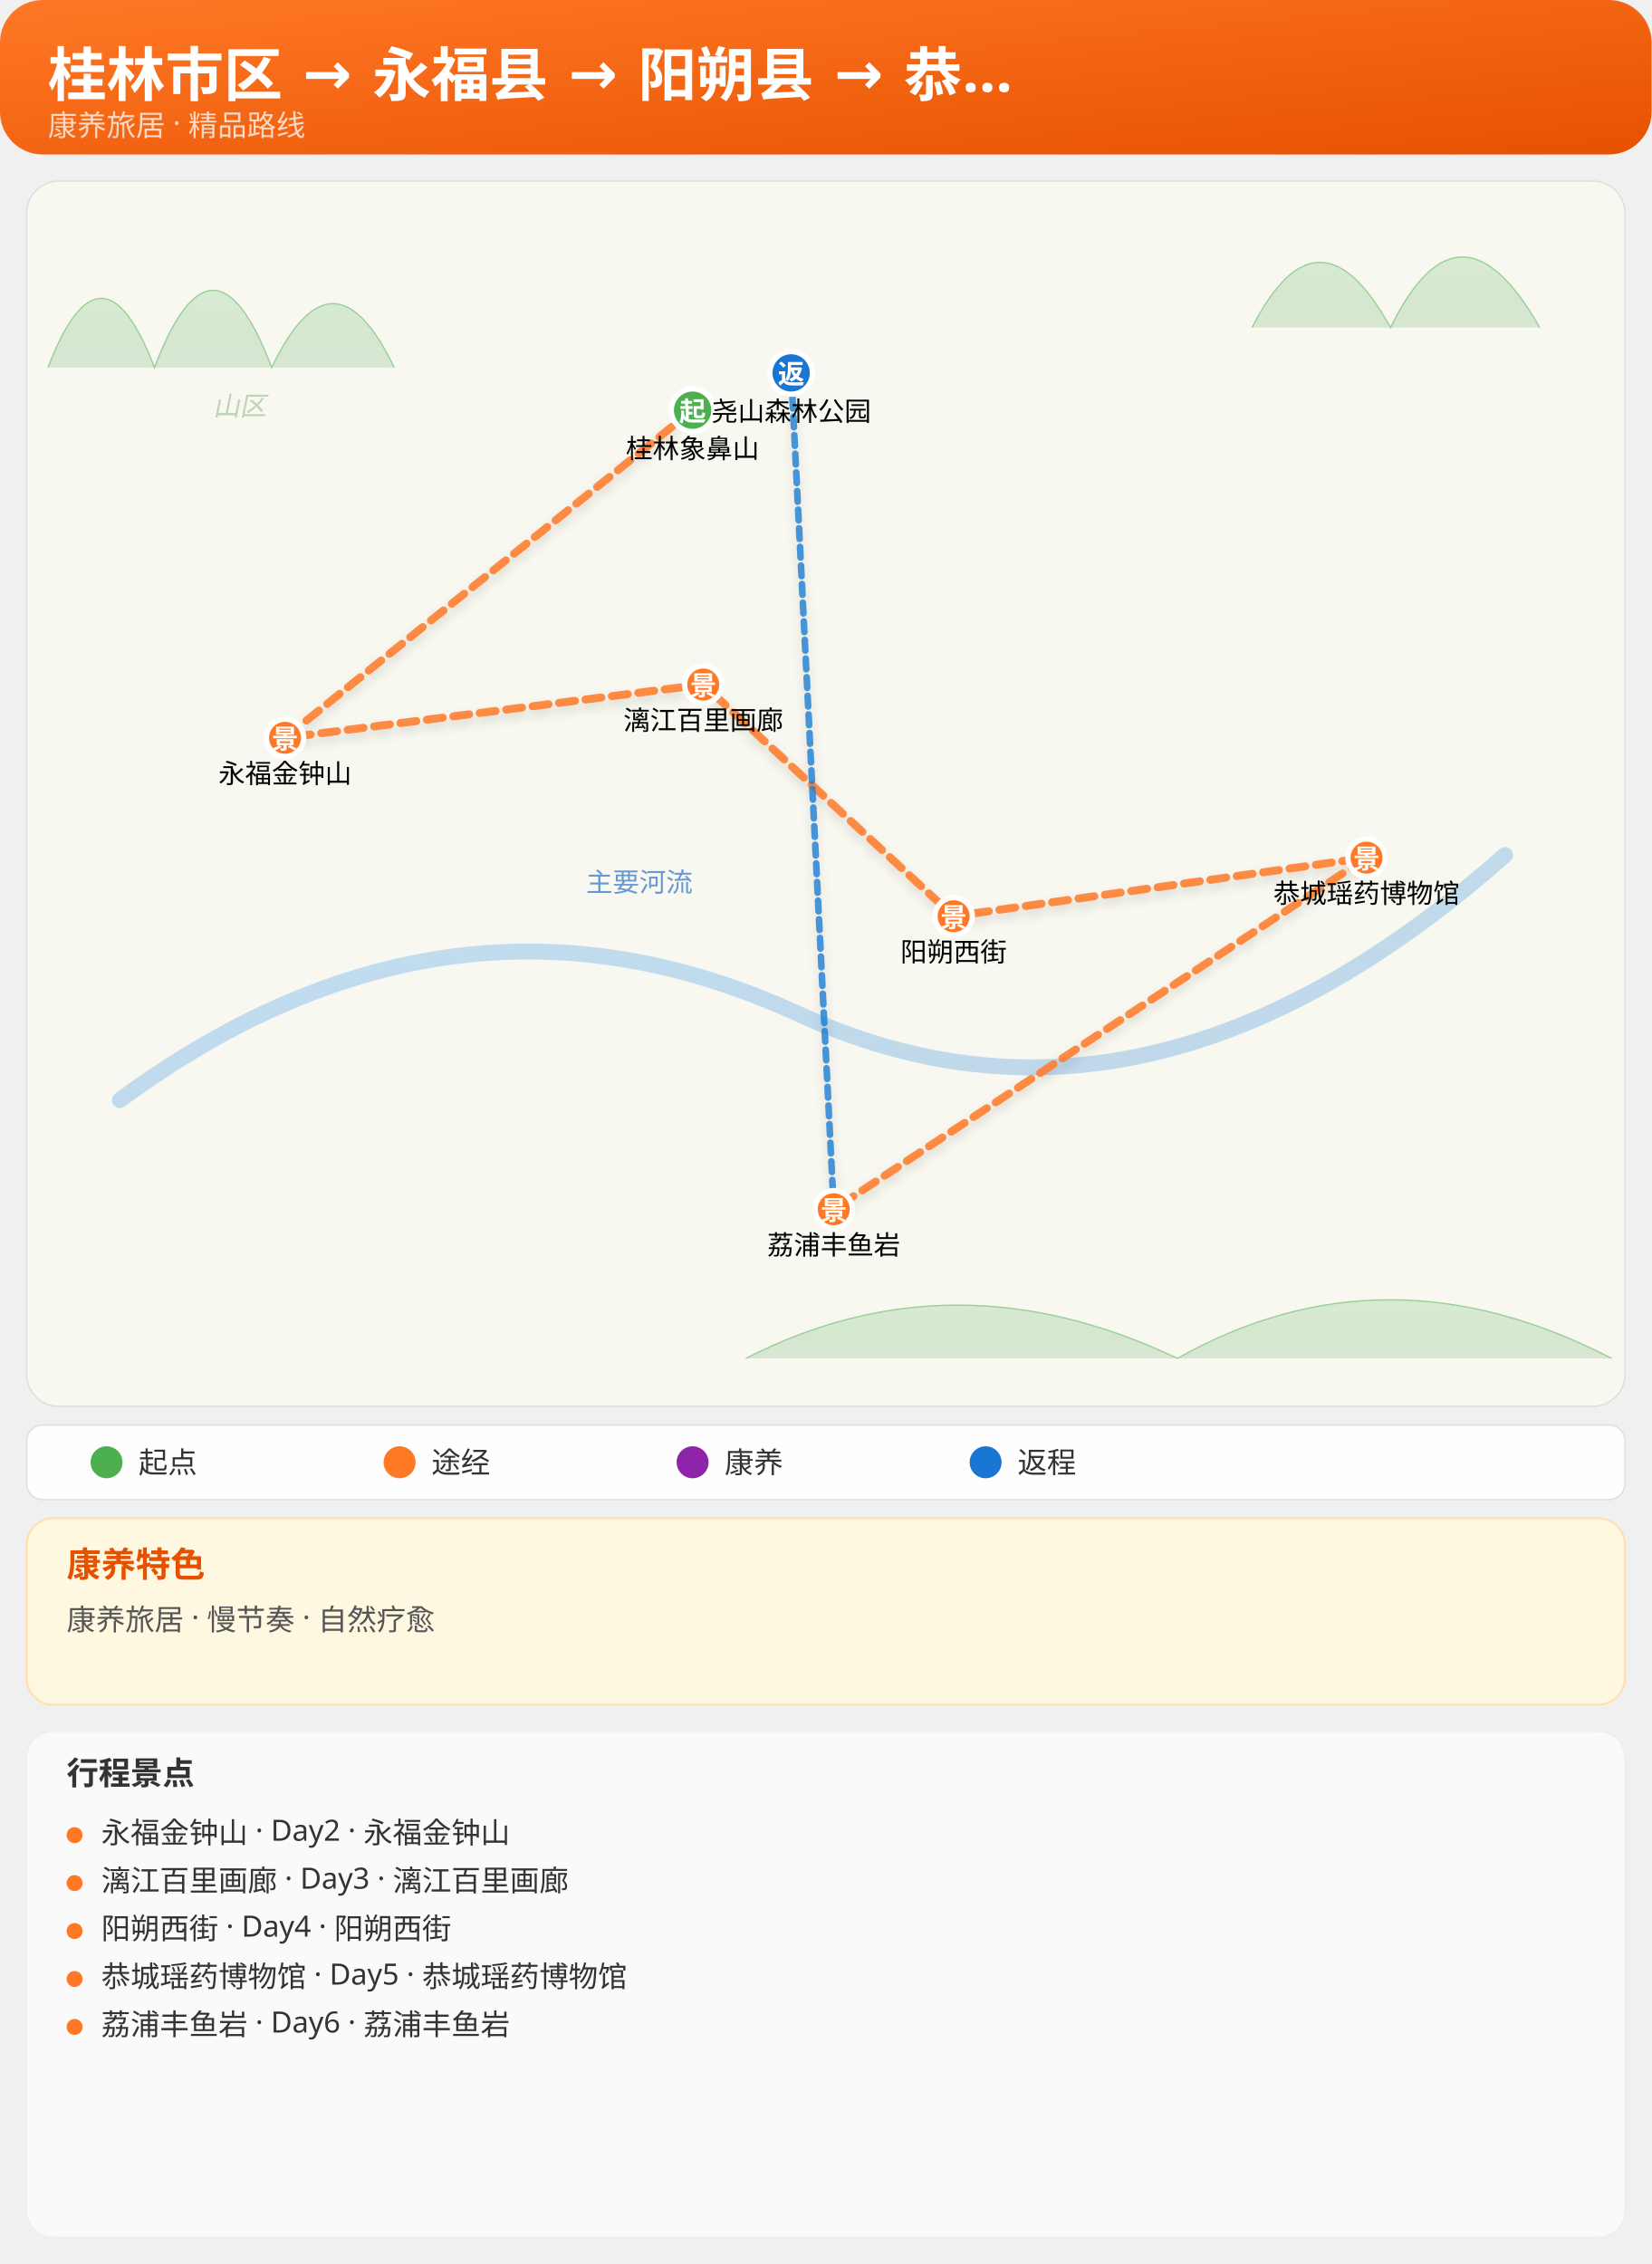
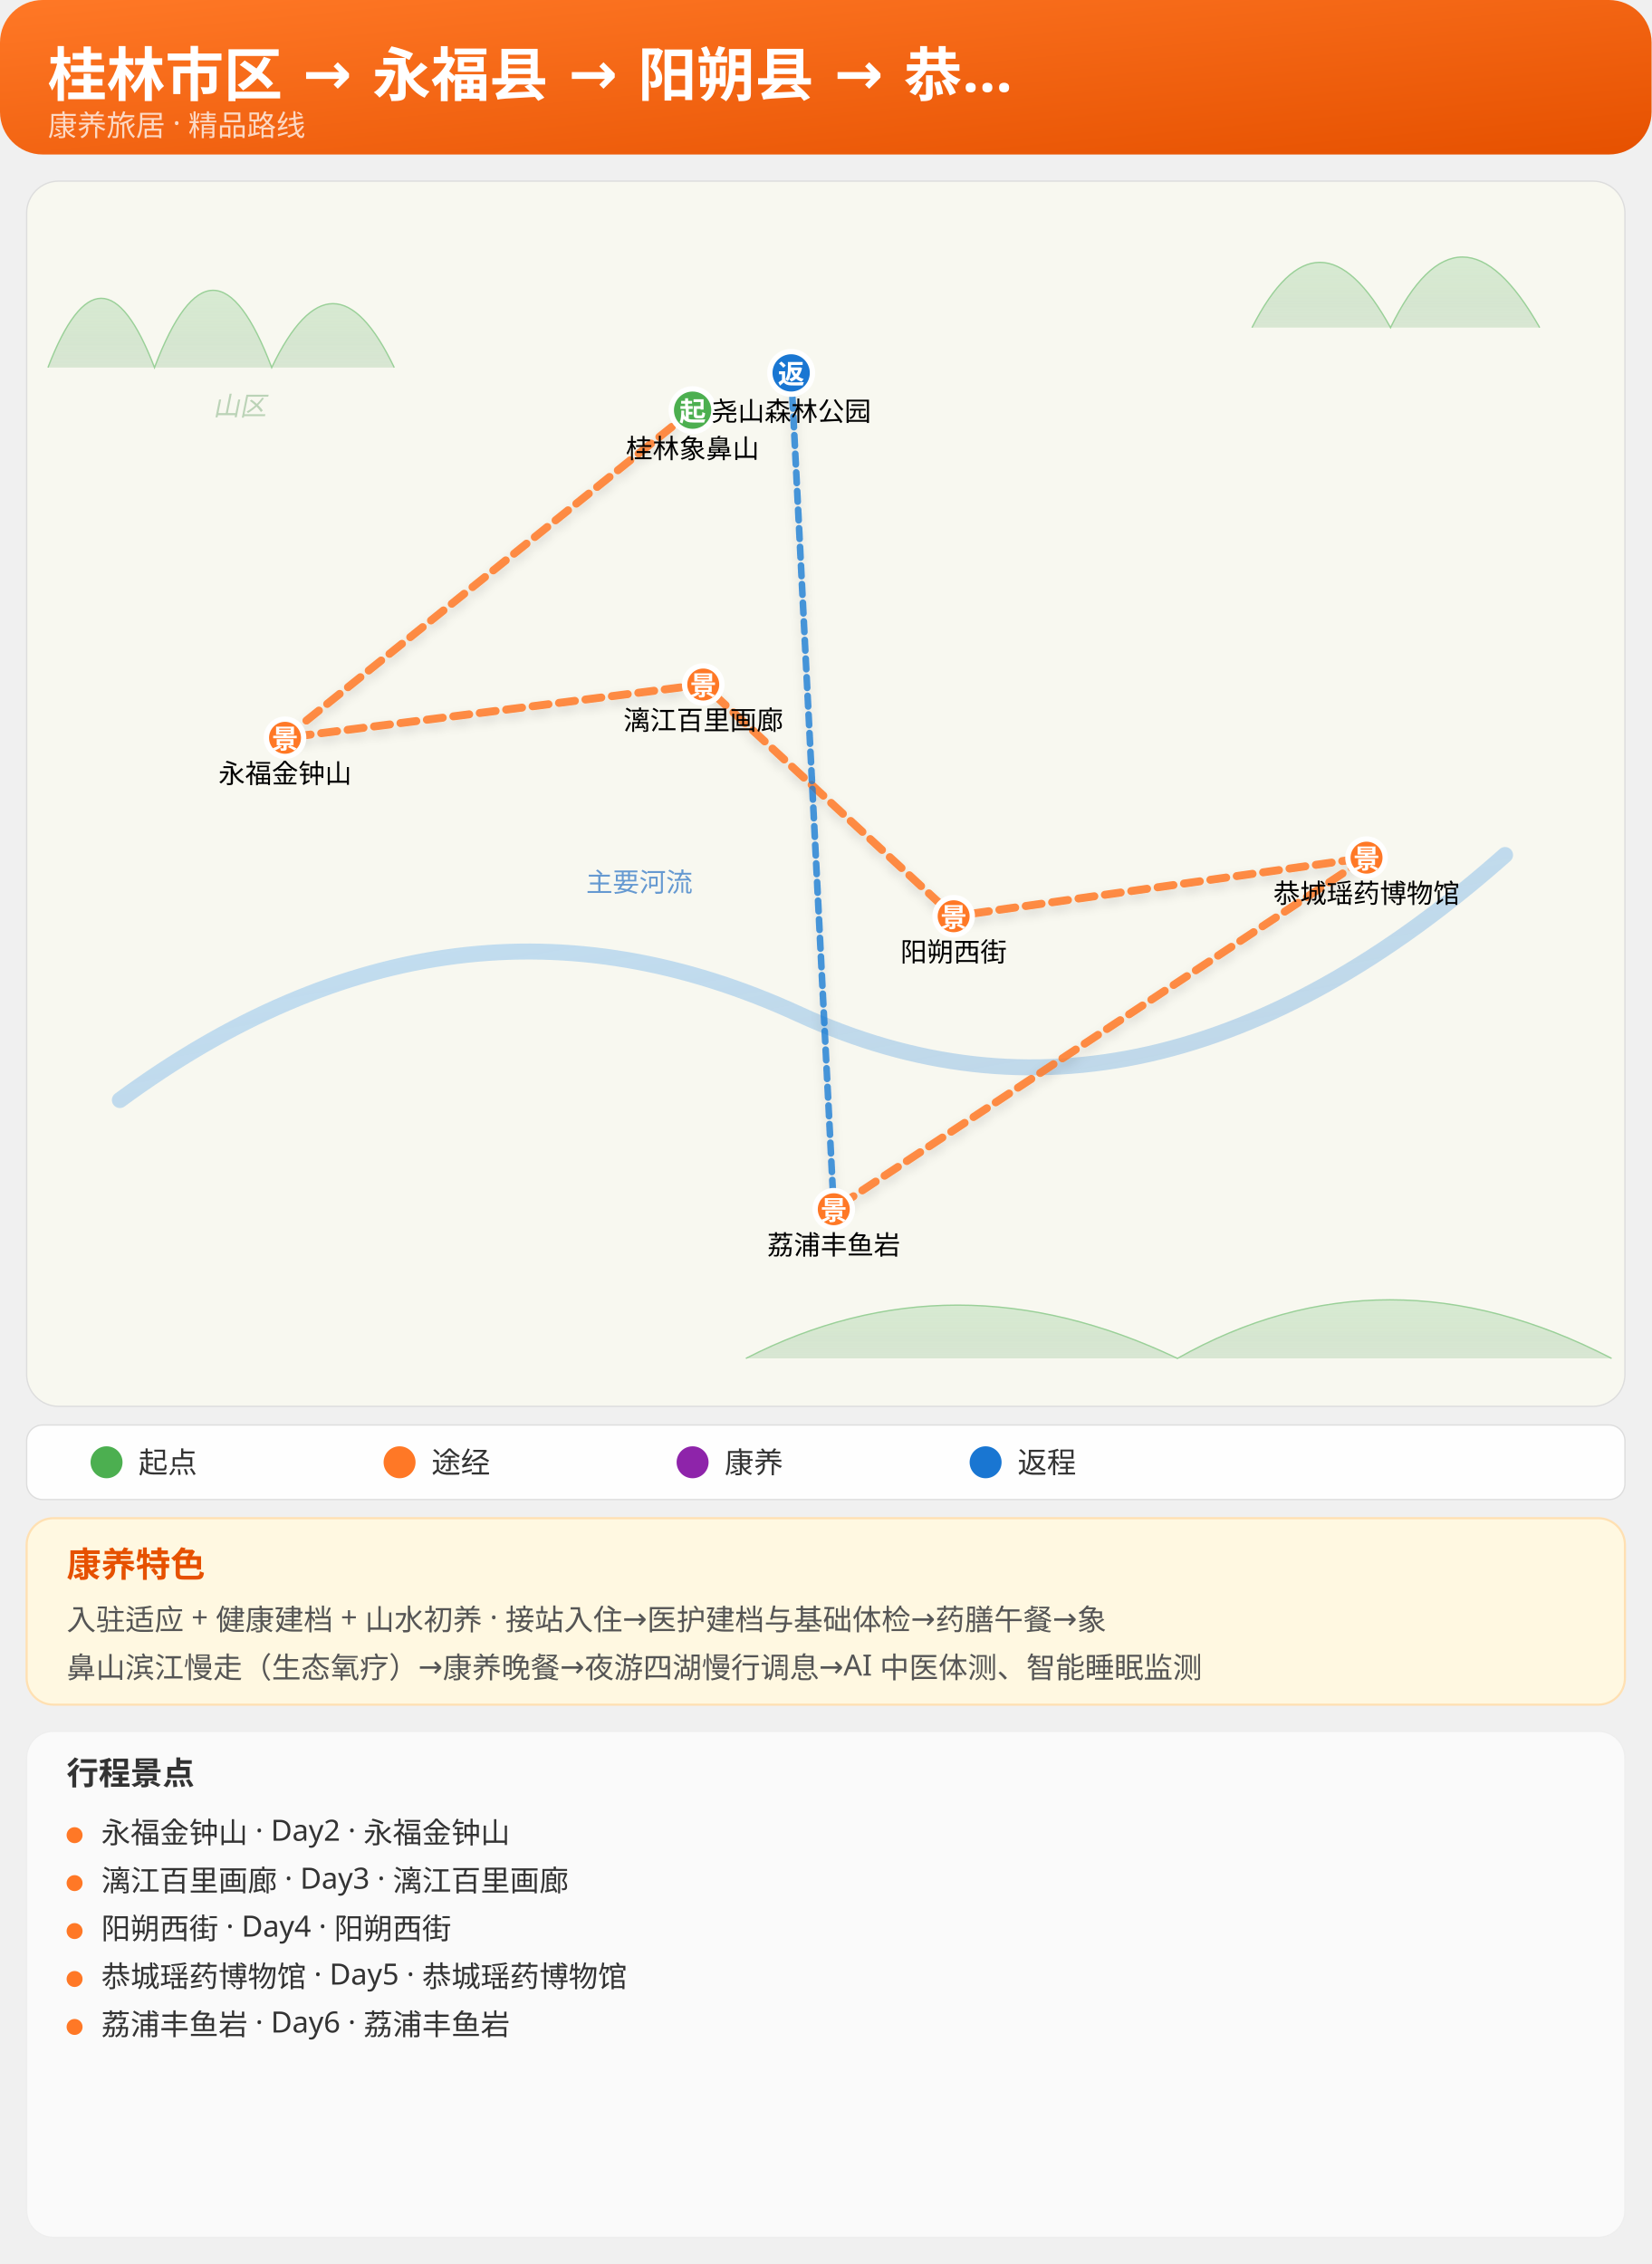
<svg xmlns="http://www.w3.org/2000/svg" viewBox="0 0 620 850" data-route-id="gx_excel_01" data-version="standard" data-route-name="桂林市区 → 永福县 → 阳朔县 → 恭城瑶族自治县 → 荔浦市" data-center-lat="24.8945" data-center-lng="110.3900" style="width:100%;max-width:620px;background:linear-gradient(180deg,#F5F0E8 0%,#E8F4E8 100%);border-radius:16px;font-family:'PingFang SC','Microsoft YaHei',sans-serif">
  <defs>
    <linearGradient id="boundaryGrad" x1="0" y1="0" x2="1" y2="1">
      <stop offset="0%" stop-color="#E8F5E9" stop-opacity="0.95" />
      <stop offset="100%" stop-color="#C8E6C9" stop-opacity="0.8" />
    </linearGradient>
    <linearGradient id="riverGrad" x1="0" y1="0" x2="1" y2="1">
      <stop offset="0%" stop-color="#64B5F6" stop-opacity="0.7" />
      <stop offset="100%" stop-color="#1976D2" stop-opacity="0.5" />
    </linearGradient>
    <linearGradient id="hillGrad" x1="0" y1="0" x2="0" y2="1">
      <stop offset="0%" stop-color="#81C784" stop-opacity="0.5" />
      <stop offset="100%" stop-color="#388E3C" stop-opacity="0.3" />
    </linearGradient>
    <linearGradient id="heroGrad" x1="0" y1="0" x2="1" y2="1">
      <stop offset="0%" stop-color="#FF7826" />
      <stop offset="100%" stop-color="#E65100" />
    </linearGradient>
    <filter id="shadow">
      <feDropShadow dx="0" dy="2" stdDeviation="2" flood-color="#000" flood-opacity="0.15" />
    </filter>
  </defs>
  <rect x="0" y="0" width="620" height="58" rx="16" fill="url(#heroGrad)" />
  <text x="18" y="36" fill="#fff" font-size="22" font-weight="bold">桂林市区 → 永福县 → 阳朔县 → 恭…</text>
  <text x="18" y="51" fill="rgba(255,255,255,0.75)" font-size="11">康养旅居 · 精品路线</text>
  <rect x="10" y="68" width="600" height="460" rx="12" fill="#F8F8F0" stroke="#DDD" stroke-width="0.5" />
  <g class="mountains" opacity="0.55">
    <path d="M18,138 Q38,86 58,138 Q80,80 102,138 Q125,90 148,138" fill="url(#hillGrad)" stroke="#4CAF50" stroke-width="0.5" />
    <path d="M470,123 Q495,74 522,123 Q548,70 578,123" fill="url(#hillGrad)" stroke="#4CAF50" stroke-width="0.5" />
    <path d="M280,510 Q358,470 442,510 Q520,466 605,510" fill="url(#hillGrad)" stroke="#4CAF50" stroke-width="0.5" />
    <text x="80" y="156" fill="#2E7D32" font-size="10" opacity="0.55" font-style="italic">山区</text>
  </g>
  <g class="rivers">
    <path d="M45,413 Q170,321 300,380.8 T565,321" fill="none" stroke="url(#riverGrad)" stroke-width="6" stroke-linecap="round" opacity="0.5" />
    <text x="220" y="334.8" fill="#1565C0" font-size="10" opacity="0.65">主要河流</text>
  </g>
  <g class="route-paths" filter="url(#shadow)">
    <path d="M 260 154 L 107 277 L 264 257 L 358 344 L 513 322 L 313 454" fill="none" stroke="#FF7826" stroke-width="3" stroke-dasharray="6 4" stroke-linecap="round" stroke-linejoin="round" opacity="0.85" />
    <path d="M 313 454 L 297 140" fill="none" stroke="#1976D2" stroke-width="2.5" stroke-dasharray="4 3" stroke-linecap="round" stroke-linejoin="round" opacity="0.75" />
  </g>
  <g class="markers">
-     <g class="route-marker" style="cursor:pointer" data-type="arrival" data-day="Day1" data-name="桂林象鼻山" data-plan="桂林象鼻山" data-lat="25.2736" data-lng="110.2923" data-spot-desc="桂林象鼻山" transform="translate(260,154)">
+     <g class="route-marker" style="cursor:pointer" data-type="arrival" data-day="Day1" data-name="桂林象鼻山" data-plan="桂林象鼻山" data-lat="25.2736" data-lng="110.2923" data-spot-desc="入驻适应 + 健康建档 + 山水初养 · 接站入住→医护建档与基础体检→药膳午餐→象鼻山滨江慢走（生态氧疗）→康养晚餐→夜游四湖慢行调息→AI 中医体测、智能睡眠监测" transform="translate(260,154)">
      <circle r="8" fill="#4CAF50" stroke="#fff" stroke-width="2" />
      <text text-anchor="middle" dy="4" fill="#fff" font-size="10" font-weight="bold">起</text>
      <text y="18" text-anchor="middle" font-size="10" fill="#000" font-family="sans-serif">桂林象鼻山</text>
    </g>
-     <g class="route-marker" style="cursor:pointer" data-type="spot" data-day="Day2" data-name="永福金钟山" data-plan="永福金钟山" data-lat="24.95" data-lng="109.95" data-spot-desc="永福金钟山" transform="translate(107,277)">
+     <g class="route-marker" style="cursor:pointer" data-type="spot" data-day="Day2" data-name="永福金钟山" data-plan="永福金钟山" data-lat="24.95" data-lng="109.95" data-spot-desc="福寿文化 + 森林氧疗 + 脾胃调理 · 晨间八段锦→康养早餐→永福金钟山森林康养（高负氧环境静养）→长寿药膳午餐→永福福寿文化体验→返程桂林基地→药膳晚餐 + 瑶药足浴理疗" transform="translate(107,277)">
      <circle r="7" fill="#FF7826" stroke="#fff" stroke-width="2" />
      <text text-anchor="middle" dy="4" fill="#fff" font-size="10" font-weight="bold">景</text>
      <text y="17" text-anchor="middle" font-size="10" fill="#000" font-family="sans-serif">永福金钟山</text>
    </g>
-     <g class="route-marker" style="cursor:pointer" data-type="spot" data-day="Day3" data-name="漓江百里画廊" data-plan="漓江百里画廊" data-lat="25" data-lng="110.29" data-spot-desc="漓江百里画廊" transform="translate(264,257)">
+     <g class="route-marker" style="cursor:pointer" data-type="spot" data-day="Day3" data-name="漓江百里画廊" data-plan="漓江百里画廊" data-lat="25" data-lng="110.29" data-spot-desc="漓江氧疗 + 非遗养心 + 经络舒缓 · 康养早餐→乘船游览漓江（静坐调息、山水氧疗）→午休休整→田园休憩 + 非遗山水扇手绘→药膳晚餐→瑶药足浴理疗" transform="translate(264,257)">
      <circle r="7" fill="#FF7826" stroke="#fff" stroke-width="2" />
      <text text-anchor="middle" dy="4" fill="#fff" font-size="10" font-weight="bold">景</text>
      <text y="17" text-anchor="middle" font-size="10" fill="#000" font-family="sans-serif">漓江百里画廊</text>
    </g>
-     <g class="route-marker" style="cursor:pointer" data-type="spot" data-day="Day4" data-name="阳朔西街" data-plan="阳朔西街" data-lat="24.7739" data-lng="110.494" data-spot-desc="阳朔西街" transform="translate(358,344)">
+     <g class="route-marker" style="cursor:pointer" data-type="spot" data-day="Day4" data-name="阳朔西街" data-plan="阳朔西街" data-lat="24.7739" data-lng="110.494" data-spot-desc="瑶药康养 + 民俗养心 + 气血调理 · 晨间太极晨练→康养早餐→恭城瑶药博物馆体验→油茶制作非遗体验→长寿药膳午餐→红岩村生态慢游→返程阳朔基地→药膳晚餐 + 瑶药泡浴" transform="translate(358,344)">
      <circle r="7" fill="#FF7826" stroke="#fff" stroke-width="2" />
      <text text-anchor="middle" dy="4" fill="#fff" font-size="10" font-weight="bold">景</text>
      <text y="17" text-anchor="middle" font-size="10" fill="#000" font-family="sans-serif">阳朔西街</text>
    </g>
-     <g class="route-marker" style="cursor:pointer" data-type="spot" data-day="Day5" data-name="恭城瑶药博物馆" data-plan="恭城瑶药博物馆" data-lat="24.833" data-lng="110.83" data-spot-desc="恭城瑶药博物馆" transform="translate(513,322)">
+     <g class="route-marker" style="cursor:pointer" data-type="spot" data-day="Day5" data-name="恭城瑶药博物馆" data-plan="恭城瑶药博物馆" data-lat="24.833" data-lng="110.83" data-spot-desc="山水康养 + 民俗体验 + 固本培元 · 康养早餐 + 健康复盘→荔浦丰鱼岩溶洞康养（恒温环境静养）→长寿药膳午餐→荔浦芋非遗文化体验→返程阳朔基地→分区温泉理疗→自由静养" transform="translate(513,322)">
      <circle r="7" fill="#FF7826" stroke="#fff" stroke-width="2" />
      <text text-anchor="middle" dy="4" fill="#fff" font-size="10" font-weight="bold">景</text>
      <text y="17" text-anchor="middle" font-size="10" fill="#000" font-family="sans-serif">恭城瑶药博物馆</text>
    </g>
-     <g class="route-marker" style="cursor:pointer" data-type="spot" data-day="Day6" data-name="荔浦丰鱼岩" data-plan="荔浦丰鱼岩" data-lat="24.489" data-lng="110.397" data-spot-desc="荔浦丰鱼岩" transform="translate(313,454)">
+     <g class="route-marker" style="cursor:pointer" data-type="spot" data-day="Day6" data-name="荔浦丰鱼岩" data-plan="荔浦丰鱼岩" data-lat="24.489" data-lng="110.397" data-spot-desc="深度森林疗愈 + 康养知识学习 · 康养早餐 + 养生科普→尧山森林徒步（天然氧吧深度疗愈）→原生态午餐→康养研学 + 专业深度理疗→收官温补晚餐" transform="translate(313,454)">
      <circle r="7" fill="#FF7826" stroke="#fff" stroke-width="2" />
      <text text-anchor="middle" dy="4" fill="#fff" font-size="10" font-weight="bold">景</text>
      <text y="17" text-anchor="middle" font-size="10" fill="#000" font-family="sans-serif">荔浦丰鱼岩</text>
    </g>
-     <g class="route-marker" style="cursor:pointer" data-type="departure" data-day="Day7" data-name="尧山森林公园" data-plan="尧山森林公园" data-lat="25.3" data-lng="110.35" data-spot-desc="尧山森林公园" transform="translate(297,140)">
+     <g class="route-marker" style="cursor:pointer" data-type="departure" data-day="Day7" data-name="尧山森林公园" data-plan="尧山森林公园" data-lat="25.3" data-lng="110.35" data-spot-desc="康养复盘 + 居家养生指导 + 返程 · 药膳早餐→健康数据复盘 + 居家养生指导→结业午餐 + 退房→专属接驳返程" transform="translate(297,140)">
      <circle r="8" fill="#1976D2" stroke="#fff" stroke-width="2" />
      <text text-anchor="middle" dy="4" fill="#fff" font-size="10" font-weight="bold">返</text>
      <text y="18" text-anchor="middle" font-size="10" fill="#000" font-family="sans-serif">尧山森林公园</text>
    </g>
  </g>
  <g class="legend" transform="translate(10, 535)">
    <rect width="600" height="28" rx="6" fill="rgba(255,255,255,0.92)" stroke="#ddd" stroke-width="0.5" />
    <circle cx="30" cy="14" r="6" fill="#4CAF50" />
    <text x="42" y="18" font-size="11" fill="#333">起点</text>
    <circle cx="140" cy="14" r="6" fill="#FF7826" />
    <text x="152" y="18" font-size="11" fill="#333">途经</text>
    <circle cx="250" cy="14" r="6" fill="#8E24AA" />
    <text x="262" y="18" font-size="11" fill="#333">康养</text>
    <circle cx="360" cy="14" r="6" fill="#1976D2" />
    <text x="372" y="18" font-size="11" fill="#333">返程</text>
  </g>
  <g class="wellness-info" transform="translate(10, 570)">
    <rect width="600" height="70" rx="10" fill="#FFF8E1" stroke="#FFE0B2" stroke-width="0.8" />
    <text x="15" y="22" fill="#E65100" font-size="13" font-weight="bold">康养特色</text>
-     <text x="15" y="42" fill="#555" font-size="11">康养旅居 · 慢节奏 · 自然疗愈</text>
+     <text x="15" y="42" fill="#555" font-size="11">入驻适应 + 健康建档 + 山水初养 · 接站入住→医护建档与基础体检→药膳午餐→象</text>
+     <text x="15" y="60" fill="#555" font-size="11">鼻山滨江慢走（生态氧疗）→康养晚餐→夜游四湖慢行调息→AI 中医体测、智能睡眠监测 </text>
  </g>
  <g class="spot-list" transform="translate(10, 650)">
    <rect width="600" height="190" rx="10" fill="#FAFAFA" stroke="#EEE" stroke-width="0.5" />
    <text x="15" y="20" fill="#333" font-size="12" font-weight="bold">行程景点</text>
-     <g class="spot-item" data-name="永福金钟山" data-day="Day2" data-spot-desc="">
+     <g class="spot-item" data-name="永福金钟山" data-day="Day2" data-spot-desc="福寿文化 + 森林氧疗 + 脾胃调理 · 晨间八段锦→康养早餐→永福金钟山森林康养（高负氧环境静养）→长寿药膳午餐→永福福寿文化体验→返程桂林基地→药膳晚餐 + 瑶药足浴理疗">
      <circle cx="18" cy="39" r="3" fill="#FF7826" />
      <text x="28" y="42" fill="#333" font-size="11">永福金钟山 · Day2 · 永福金钟山</text>
    </g>
-     <g class="spot-item" data-name="漓江百里画廊" data-day="Day3" data-spot-desc="">
+     <g class="spot-item" data-name="漓江百里画廊" data-day="Day3" data-spot-desc="漓江氧疗 + 非遗养心 + 经络舒缓 · 康养早餐→乘船游览漓江（静坐调息、山水氧疗）→午休休整→田园休憩 + 非遗山水扇手绘→药膳晚餐→瑶药足浴理疗">
      <circle cx="18" cy="57" r="3" fill="#FF7826" />
      <text x="28" y="60" fill="#333" font-size="11">漓江百里画廊 · Day3 · 漓江百里画廊</text>
    </g>
-     <g class="spot-item" data-name="阳朔西街" data-day="Day4" data-spot-desc="">
+     <g class="spot-item" data-name="阳朔西街" data-day="Day4" data-spot-desc="瑶药康养 + 民俗养心 + 气血调理 · 晨间太极晨练→康养早餐→恭城瑶药博物馆体验→油茶制作非遗体验→长寿药膳午餐→红岩村生态慢游→返程阳朔基地→药膳晚餐 + 瑶药泡浴">
      <circle cx="18" cy="75" r="3" fill="#FF7826" />
      <text x="28" y="78" fill="#333" font-size="11">阳朔西街 · Day4 · 阳朔西街</text>
    </g>
-     <g class="spot-item" data-name="恭城瑶药博物馆" data-day="Day5" data-spot-desc="">
+     <g class="spot-item" data-name="恭城瑶药博物馆" data-day="Day5" data-spot-desc="山水康养 + 民俗体验 + 固本培元 · 康养早餐 + 健康复盘→荔浦丰鱼岩溶洞康养（恒温环境静养）→长寿药膳午餐→荔浦芋非遗文化体验→返程阳朔基地→分区温泉理疗→自由静养">
      <circle cx="18" cy="93" r="3" fill="#FF7826" />
      <text x="28" y="96" fill="#333" font-size="11">恭城瑶药博物馆 · Day5 · 恭城瑶药博物馆</text>
    </g>
-     <g class="spot-item" data-name="荔浦丰鱼岩" data-day="Day6" data-spot-desc="">
+     <g class="spot-item" data-name="荔浦丰鱼岩" data-day="Day6" data-spot-desc="深度森林疗愈 + 康养知识学习 · 康养早餐 + 养生科普→尧山森林徒步（天然氧吧深度疗愈）→原生态午餐→康养研学 + 专业深度理疗→收官温补晚餐">
      <circle cx="18" cy="111" r="3" fill="#FF7826" />
      <text x="28" y="114" fill="#333" font-size="11">荔浦丰鱼岩 · Day6 · 荔浦丰鱼岩</text>
    </g>
  </g>
</svg>
